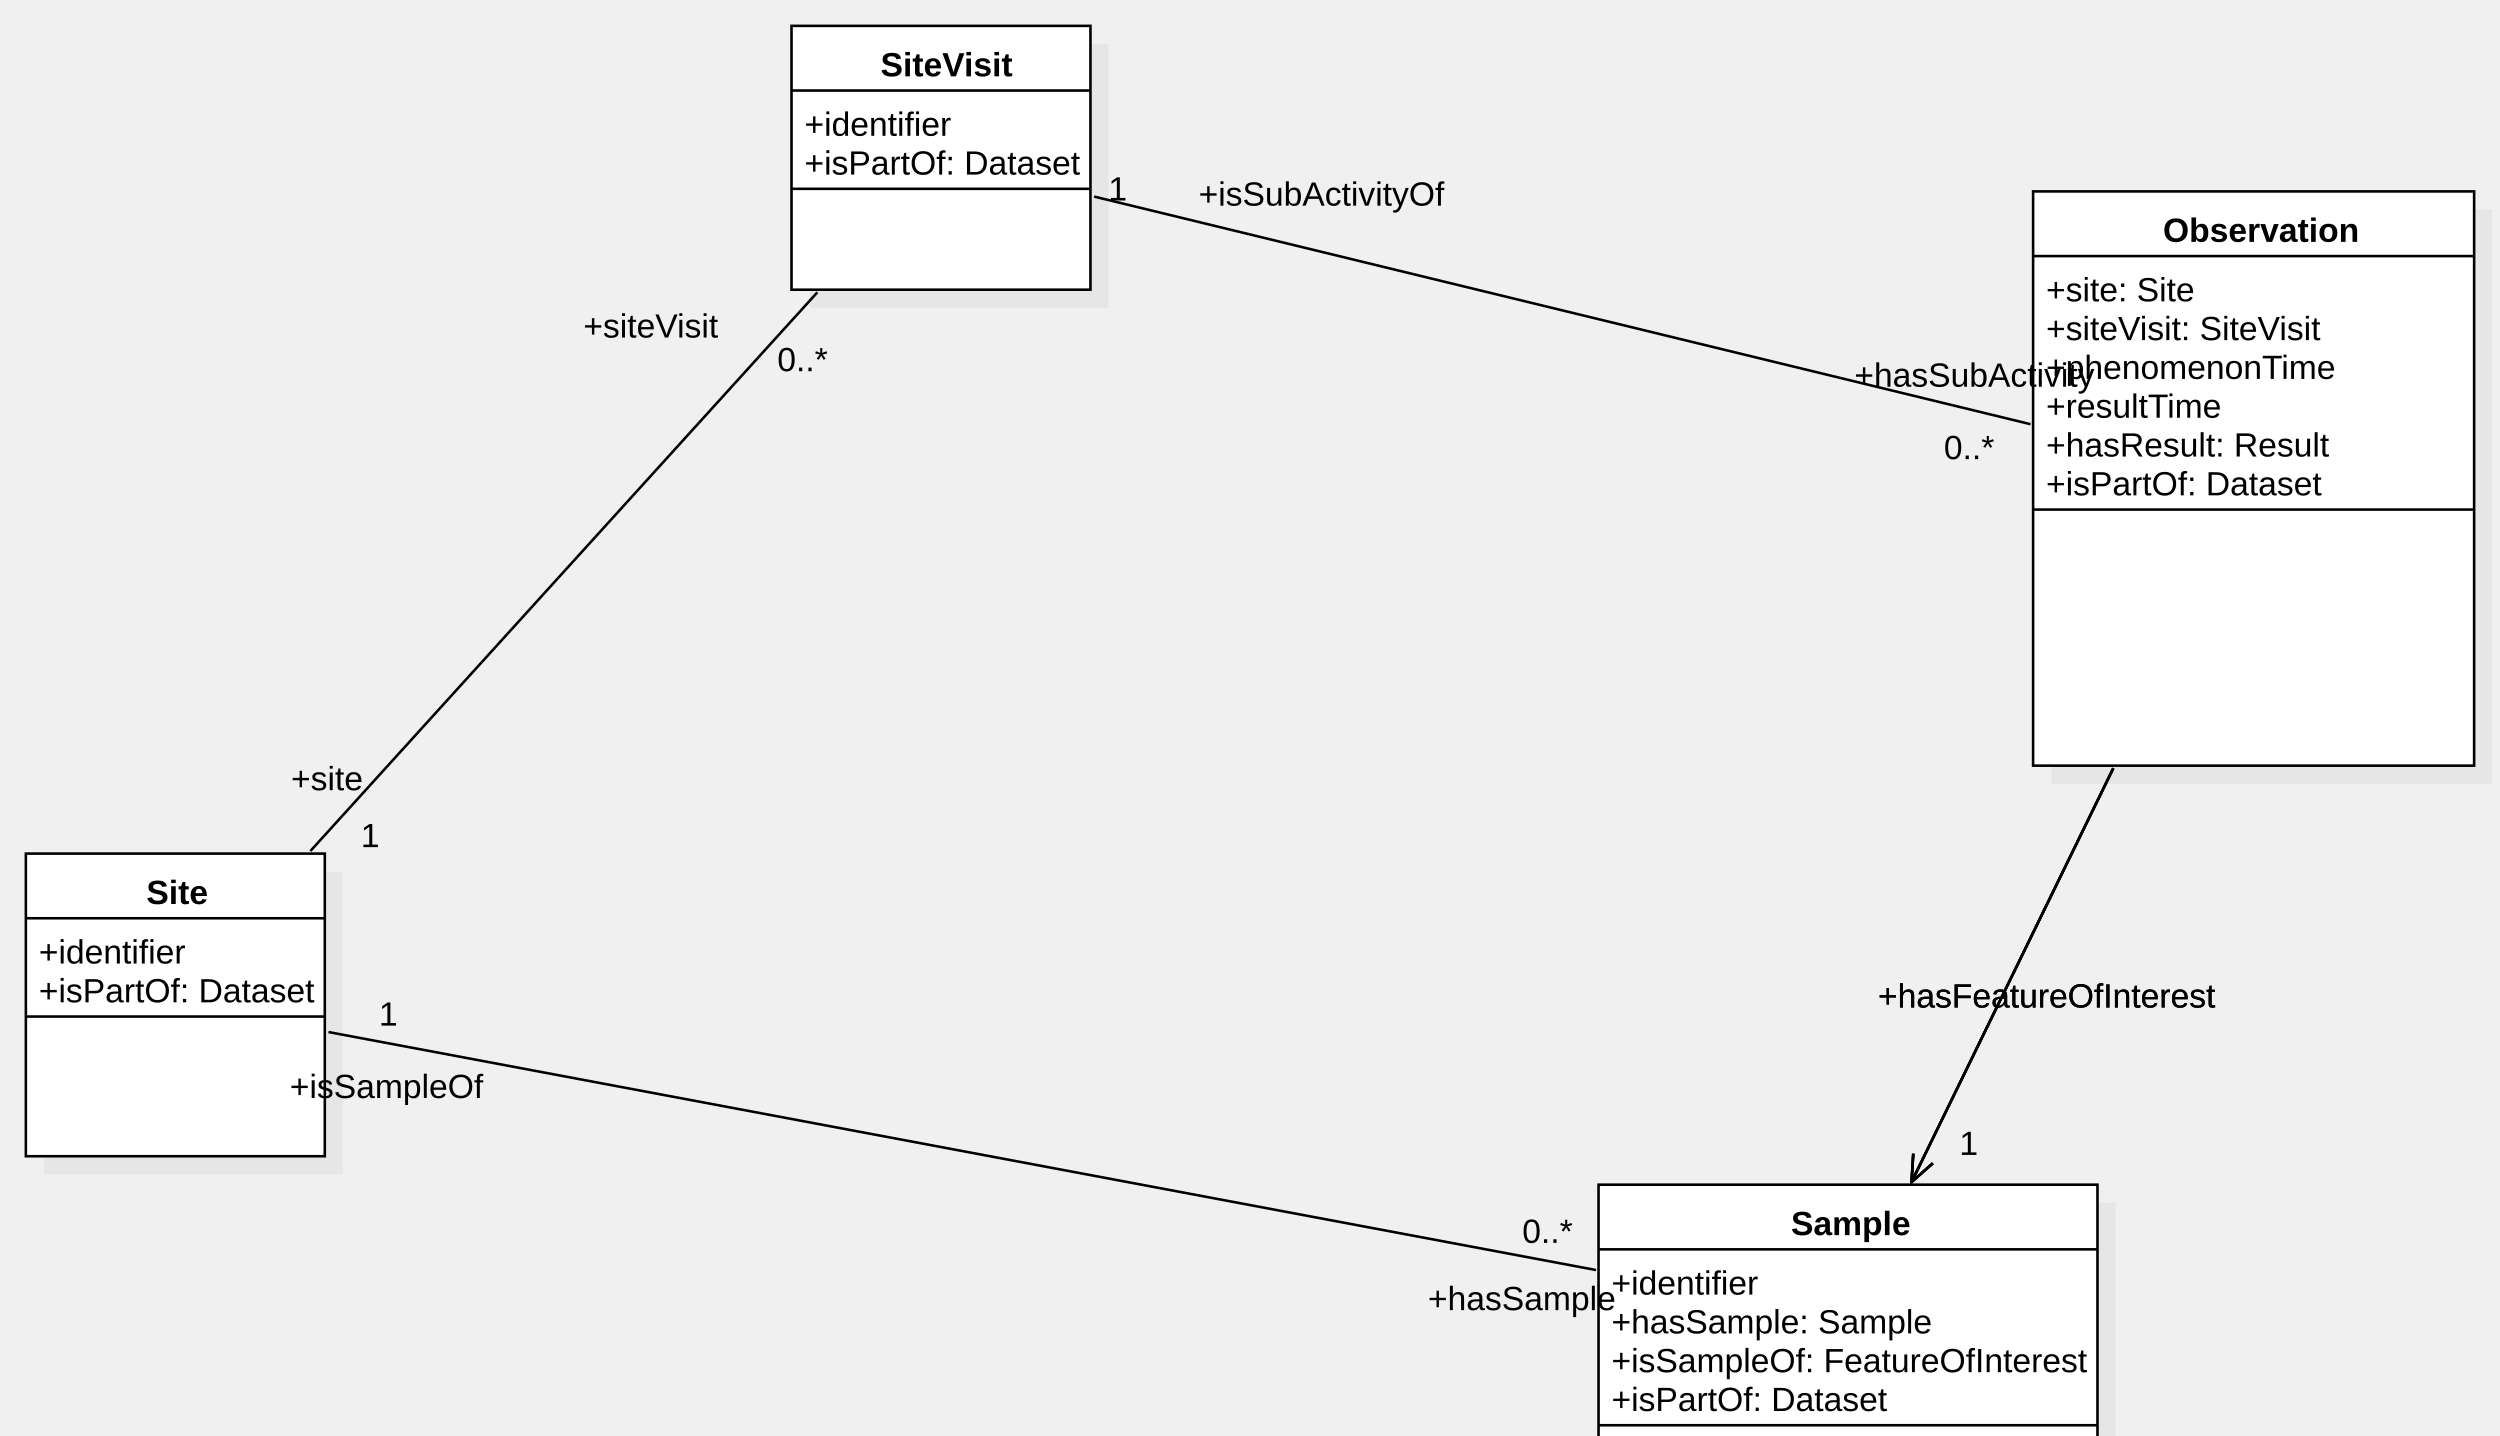
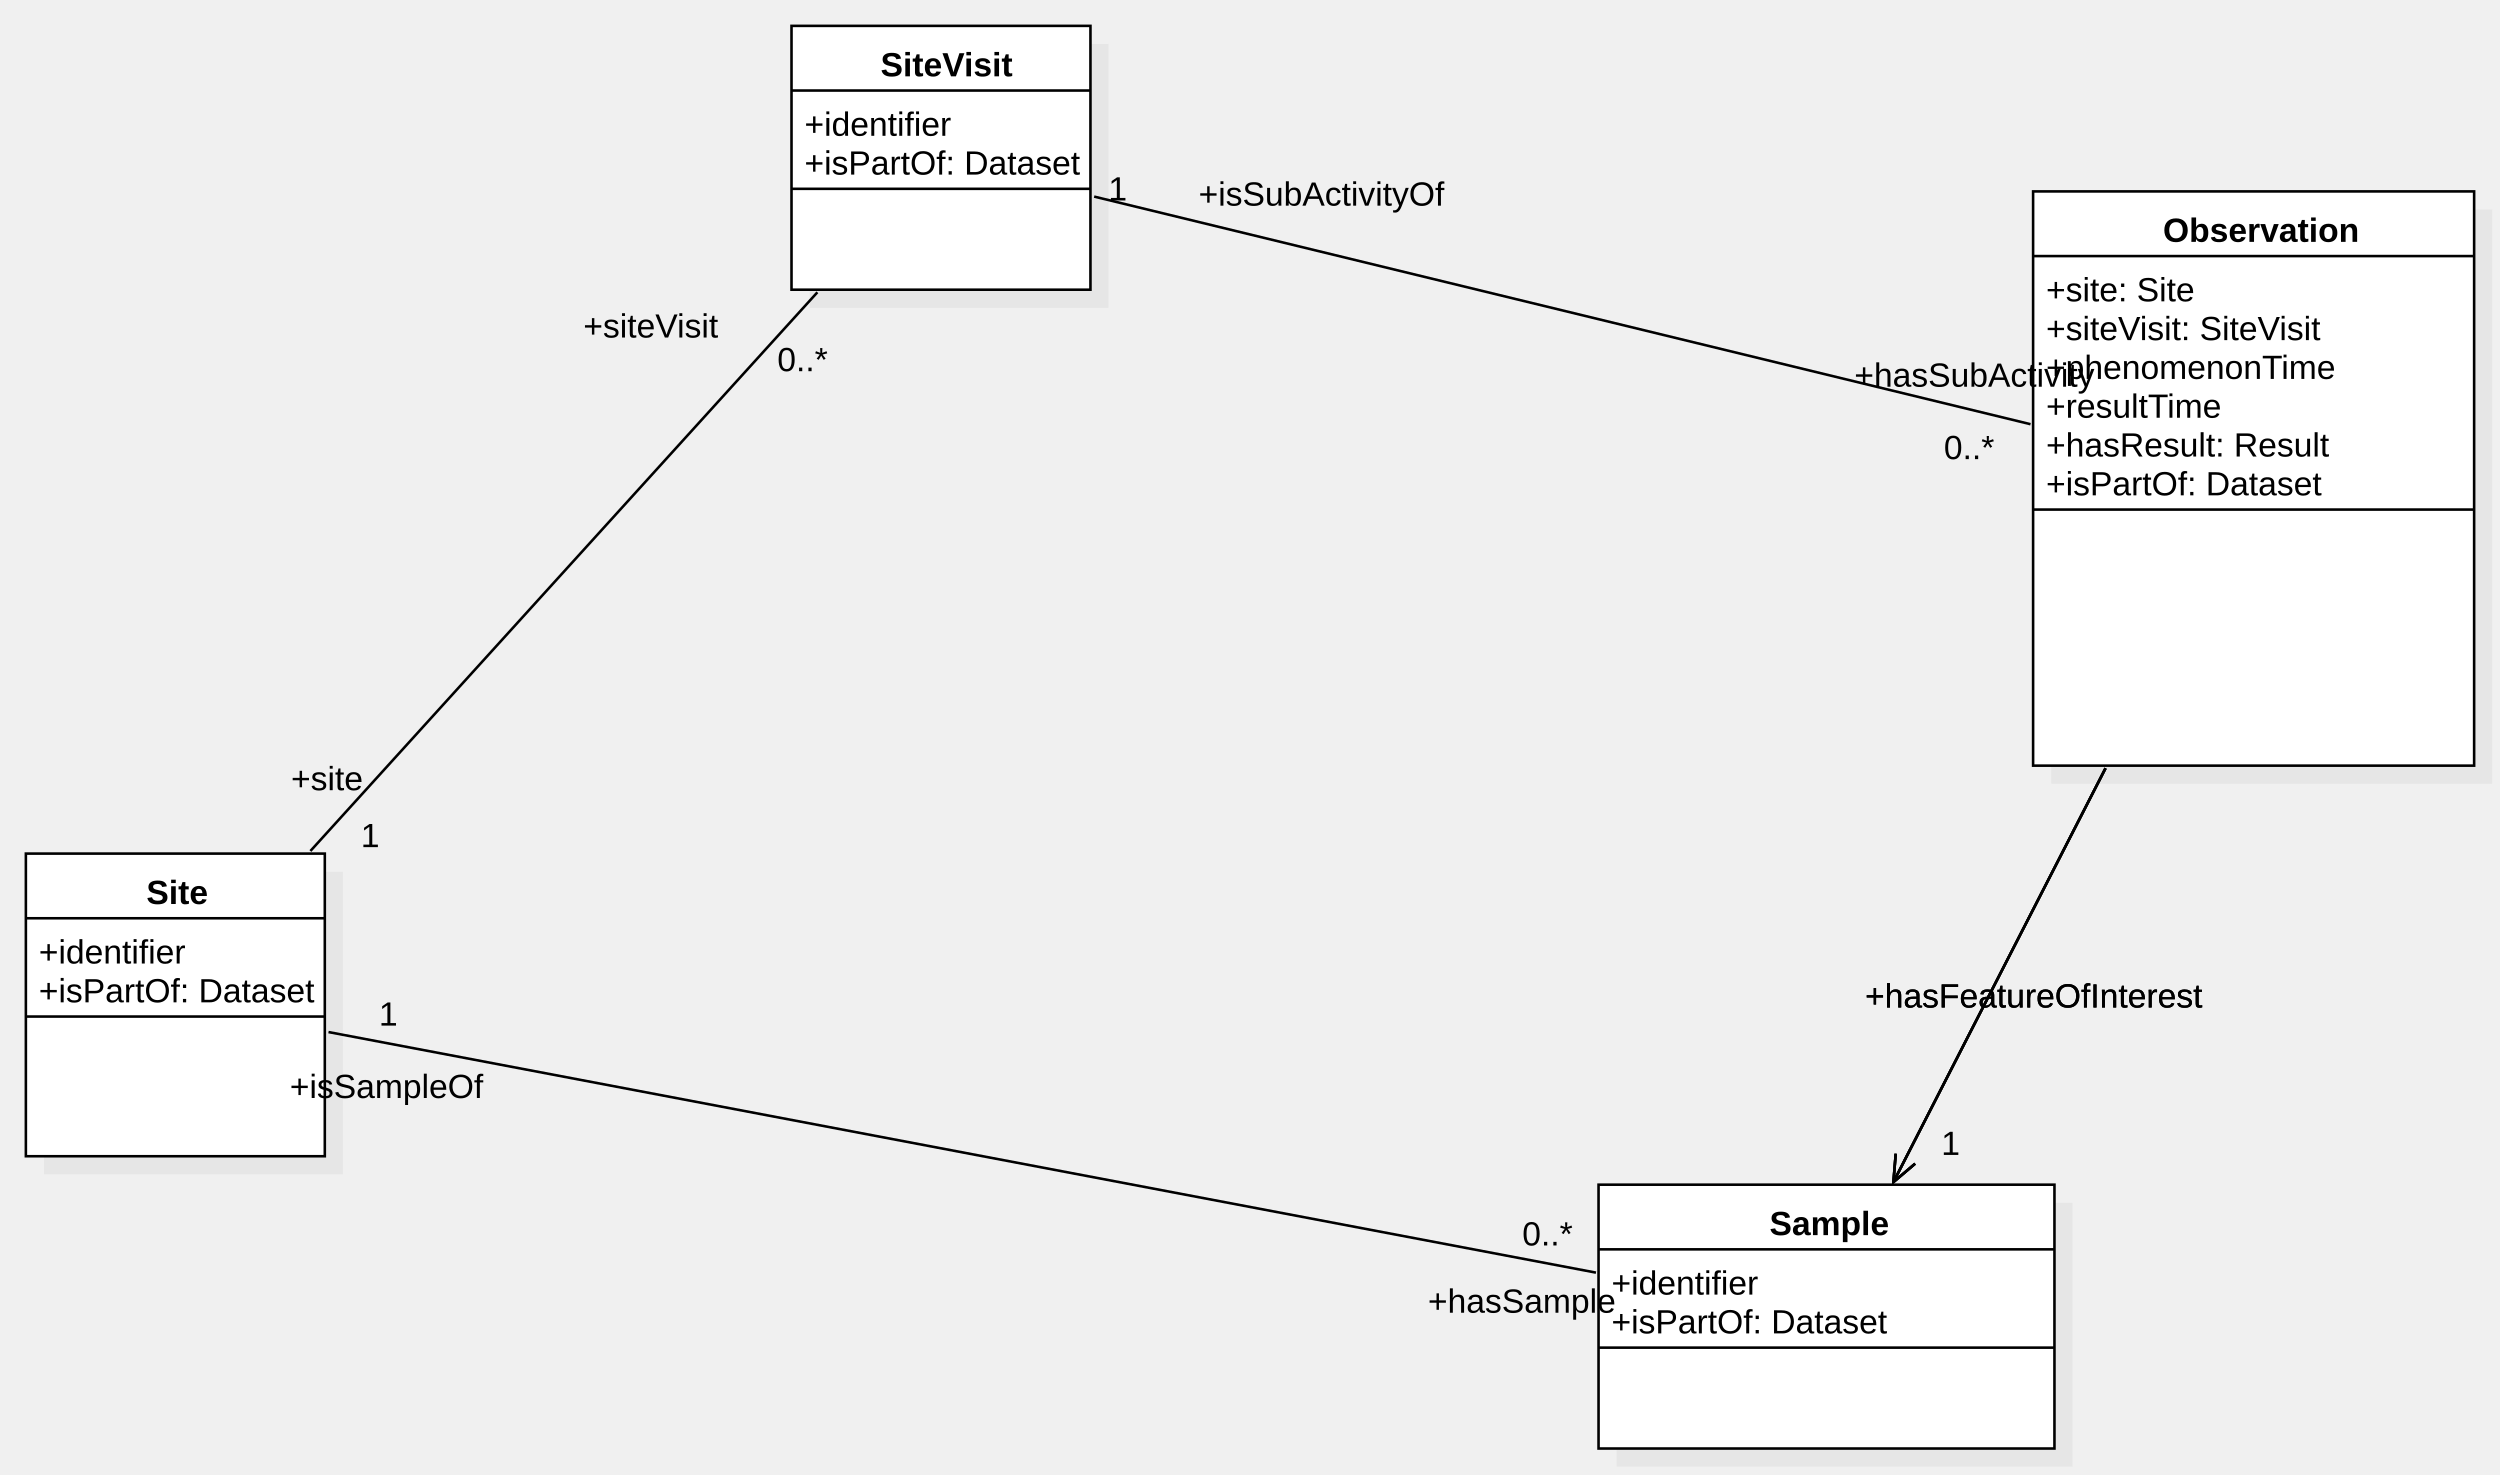
- <svg xmlns="http://www.w3.org/2000/svg" height="555" version="1.1" width="966.503">
+ <svg xmlns="http://www.w3.org/2000/svg" height="570" version="1.1" width="966.503">
  <defs />
  <g>
    <g transform="translate(-280,-169) scale(1,1)">
      <rect fill="#C0C0C0" height="117" opacity="0.2" stroke="none" width="115.571" x="297" y="506" />
    </g>
    <g transform="translate(-280,-169) scale(1,1)">
      <rect fill="#ffffff" height="117" stroke="none" width="115.571" x="290" y="499" />
    </g>
    <g transform="translate(-280,-169) scale(1,1)">
      <path d="M 290 499 L 405.571 499 L 405.571 616 L 290 616 L 290 499 Z Z" fill="none" stroke="#000000" stroke-miterlimit="10" />
    </g>
    <g transform="translate(-280,-169) scale(1,1)">
      <path d="M 290 524 L 405.571 524" fill="none" stroke="#000000" stroke-miterlimit="10" />
    </g>
    <g transform="translate(-280,-169) scale(1,1)">
      <path d="M 290 562 L 405.571 562" fill="none" stroke="#000000" stroke-miterlimit="10" />
    </g>
    <g transform="translate(-280,-169) scale(1,1)">
      <g>
        <path fill="none" stroke="none" />
        <text fill="#000000" font-family="Arial" font-size="13px" font-style="normal" font-weight="bold" stroke="none" text-decoration="none" x="336.585" y="518.5">Site</text>
      </g>
    </g>
    <g transform="translate(-280,-169) scale(1,1)">
      <g>
        <path fill="none" stroke="none" />
        <text fill="#000000" font-family="Arial" font-size="13px" font-style="normal" font-weight="normal" stroke="none" text-decoration="none" x="295" y="541.5">+identifier</text>
      </g>
    </g>
    <g transform="translate(-280,-169) scale(1,1)">
      <g>
        <path fill="none" stroke="none" />
        <text fill="#000000" font-family="Arial" font-size="13px" font-style="normal" font-weight="normal" stroke="none" text-decoration="none" x="295" y="556.5">+isPartOf: Dataset</text>
      </g>
    </g>
    <g transform="translate(-280,-169) scale(1,1)">
      <rect fill="#C0C0C0" height="102" opacity="0.2" stroke="none" width="115.571" x="593" y="186" />
    </g>
    <g transform="translate(-280,-169) scale(1,1)">
      <rect fill="#ffffff" height="102" stroke="none" width="115.571" x="586" y="179" />
    </g>
    <g transform="translate(-280,-169) scale(1,1)">
      <path d="M 586 179 L 701.571 179 L 701.571 281 L 586 281 L 586 179 Z Z" fill="none" stroke="#000000" stroke-miterlimit="10" />
    </g>
    <g transform="translate(-280,-169) scale(1,1)">
      <path d="M 586 204 L 701.571 204" fill="none" stroke="#000000" stroke-miterlimit="10" />
    </g>
    <g transform="translate(-280,-169) scale(1,1)">
      <path d="M 586 242 L 701.571 242" fill="none" stroke="#000000" stroke-miterlimit="10" />
    </g>
    <g transform="translate(-280,-169) scale(1,1)">
      <g>
        <path fill="none" stroke="none" />
        <text fill="#000000" font-family="Arial" font-size="13px" font-style="normal" font-weight="bold" stroke="none" text-decoration="none" x="620.423" y="198.5">SiteVisit</text>
      </g>
    </g>
    <g transform="translate(-280,-169) scale(1,1)">
      <g>
        <path fill="none" stroke="none" />
        <text fill="#000000" font-family="Arial" font-size="13px" font-style="normal" font-weight="normal" stroke="none" text-decoration="none" x="591" y="221.5">+identifier</text>
      </g>
    </g>
    <g transform="translate(-280,-169) scale(1,1)">
      <g>
        <path fill="none" stroke="none" />
        <text fill="#000000" font-family="Arial" font-size="13px" font-style="normal" font-weight="normal" stroke="none" text-decoration="none" x="591" y="236.5">+isPartOf: Dataset</text>
      </g>
    </g>
    <g transform="translate(-280,-169) scale(1,1)">
      <path d="M 400 498 L 596 282" fill="none" stroke="#000000" stroke-miterlimit="10" />
    </g>
    <g transform="translate(-280,-169) scale(1,1)">
      <g>
        <path fill="none" stroke="none" />
        <text fill="#000000" font-family="Arial" font-size="13px" font-style="normal" font-weight="normal" stroke="none" text-decoration="none" x="392.506" y="474.5">+site</text>
      </g>
    </g>
    <g transform="translate(-280,-169) scale(1,1)">
      <g>
        <path fill="none" stroke="none" />
        <text fill="#000000" font-family="Arial" font-size="13px" font-style="normal" font-weight="normal" stroke="none" text-decoration="none" x="419.5" y="496.5">1</text>
      </g>
    </g>
    <g transform="translate(-280,-169) scale(1,1)">
      <g>
        <path fill="none" stroke="none" />
        <text fill="#000000" font-family="Arial" font-size="13px" font-style="normal" font-weight="normal" stroke="none" text-decoration="none" x="505.506" y="299.5">+siteVisit</text>
      </g>
    </g>
    <g transform="translate(-280,-169) scale(1,1)">
      <g>
        <path fill="none" stroke="none" />
        <text fill="#000000" font-family="Arial" font-size="13px" font-style="normal" font-weight="normal" stroke="none" text-decoration="none" x="580.5" y="312.5">0..*</text>
      </g>
    </g>
    <g transform="translate(-280,-169) scale(1,1)">
-       <rect fill="#C0C0C0" height="102" opacity="0.2" stroke="none" width="192.885" x="905" y="634" />
-     </g>
-     <g transform="translate(-280,-169) scale(1,1)">
-       <rect fill="#ffffff" height="102" stroke="none" width="192.885" x="898" y="627" />
-     </g>
-     <g transform="translate(-280,-169) scale(1,1)">
-       <path d="M 898 627 L 1090.885 627 L 1090.885 729 L 898 729 L 898 627 Z Z" fill="none" stroke="#000000" stroke-miterlimit="10" />
-     </g>
-     <g transform="translate(-280,-169) scale(1,1)">
-       <path d="M 898 652 L 1090.885 652" fill="none" stroke="#000000" stroke-miterlimit="10" />
-     </g>
-     <g transform="translate(-280,-169) scale(1,1)">
-       <path d="M 898 720 L 1090.885 720" fill="none" stroke="#000000" stroke-miterlimit="10" />
-     </g>
-     <g transform="translate(-280,-169) scale(1,1)">
-       <g>
-         <path fill="none" stroke="none" />
-         <text fill="#000000" font-family="Arial" font-size="13px" font-style="normal" font-weight="bold" stroke="none" text-decoration="none" x="972.404" y="646.5">Sample</text>
+       <rect fill="#C0C0C0" height="102" opacity="0.2" stroke="none" width="176.254" x="905" y="634" />
+     </g>
+     <g transform="translate(-280,-169) scale(1,1)">
+       <rect fill="#ffffff" height="102" stroke="none" width="176.254" x="898" y="627" />
+     </g>
+     <g transform="translate(-280,-169) scale(1,1)">
+       <path d="M 898 627 L 1074.254 627 L 1074.254 729 L 898 729 L 898 627 Z Z" fill="none" stroke="#000000" stroke-miterlimit="10" />
+     </g>
+     <g transform="translate(-280,-169) scale(1,1)">
+       <path d="M 898 652 L 1074.254 652" fill="none" stroke="#000000" stroke-miterlimit="10" />
+     </g>
+     <g transform="translate(-280,-169) scale(1,1)">
+       <path d="M 898 690 L 1074.254 690" fill="none" stroke="#000000" stroke-miterlimit="10" />
+     </g>
+     <g transform="translate(-280,-169) scale(1,1)">
+       <g>
+         <path fill="none" stroke="none" />
+         <text fill="#000000" font-family="Arial" font-size="13px" font-style="normal" font-weight="bold" stroke="none" text-decoration="none" x="964.088" y="646.5">Sample</text>
      </g>
    </g>
    <g transform="translate(-280,-169) scale(1,1)">
      <g>
        <path fill="none" stroke="none" />
        <text fill="#000000" font-family="Arial" font-size="13px" font-style="normal" font-weight="normal" stroke="none" text-decoration="none" x="903" y="669.5">+identifier</text>
      </g>
    </g>
    <g transform="translate(-280,-169) scale(1,1)">
      <g>
        <path fill="none" stroke="none" />
-         <text fill="#000000" font-family="Arial" font-size="13px" font-style="normal" font-weight="normal" stroke="none" text-decoration="none" x="903" y="684.5">+hasSample: Sample</text>
-       </g>
-     </g>
-     <g transform="translate(-280,-169) scale(1,1)">
-       <g>
-         <path fill="none" stroke="none" />
-         <text fill="#000000" font-family="Arial" font-size="13px" font-style="normal" font-weight="normal" stroke="none" text-decoration="none" x="903" y="699.5">+isSampleOf: FeatureOfInterest</text>
-       </g>
-     </g>
-     <g transform="translate(-280,-169) scale(1,1)">
-       <g>
-         <path fill="none" stroke="none" />
-         <text fill="#000000" font-family="Arial" font-size="13px" font-style="normal" font-weight="normal" stroke="none" text-decoration="none" x="903" y="714.5">+isPartOf: Dataset</text>
+         <text fill="#000000" font-family="Arial" font-size="13px" font-style="normal" font-weight="normal" stroke="none" text-decoration="none" x="903" y="684.5">+isPartOf: Dataset</text>
      </g>
    </g>
    <g transform="translate(-280,-169) scale(1,1)">
      <rect fill="#C0C0C0" height="222" opacity="0.2" stroke="none" width="170.503" x="1073" y="250" />
    </g>
    <g transform="translate(-280,-169) scale(1,1)">
      <rect fill="#ffffff" height="222" stroke="none" width="170.503" x="1066" y="243" />
    </g>
    <g transform="translate(-280,-169) scale(1,1)">
      <path d="M 1066 243 L 1236.503 243 L 1236.503 465 L 1066 465 L 1066 243 Z Z" fill="none" stroke="#000000" stroke-miterlimit="10" />
    </g>
    <g transform="translate(-280,-169) scale(1,1)">
      <path d="M 1066 268 L 1236.503 268" fill="none" stroke="#000000" stroke-miterlimit="10" />
    </g>
    <g transform="translate(-280,-169) scale(1,1)">
      <path d="M 1066 366 L 1236.503 366" fill="none" stroke="#000000" stroke-miterlimit="10" />
    </g>
    <g transform="translate(-280,-169) scale(1,1)">
      <g>
        <path fill="none" stroke="none" />
        <text fill="#000000" font-family="Arial" font-size="13px" font-style="normal" font-weight="bold" stroke="none" text-decoration="none" x="1116.206" y="262.5">Observation</text>
      </g>
    </g>
    <g transform="translate(-280,-169) scale(1,1)">
      <g>
        <path fill="none" stroke="none" />
        <text fill="#000000" font-family="Arial" font-size="13px" font-style="normal" font-weight="normal" stroke="none" text-decoration="none" x="1071" y="285.5">+site: Site</text>
      </g>
    </g>
    <g transform="translate(-280,-169) scale(1,1)">
      <g>
        <path fill="none" stroke="none" />
        <text fill="#000000" font-family="Arial" font-size="13px" font-style="normal" font-weight="normal" stroke="none" text-decoration="none" x="1071" y="300.5">+siteVisit: SiteVisit</text>
      </g>
    </g>
    <g transform="translate(-280,-169) scale(1,1)">
      <g>
        <path fill="none" stroke="none" />
        <text fill="#000000" font-family="Arial" font-size="13px" font-style="normal" font-weight="normal" stroke="none" text-decoration="none" x="1071" y="315.5">+phenomenonTime</text>
      </g>
    </g>
    <g transform="translate(-280,-169) scale(1,1)">
      <g>
        <path fill="none" stroke="none" />
        <text fill="#000000" font-family="Arial" font-size="13px" font-style="normal" font-weight="normal" stroke="none" text-decoration="none" x="1071" y="330.5">+resultTime</text>
      </g>
    </g>
    <g transform="translate(-280,-169) scale(1,1)">
      <g>
        <path fill="none" stroke="none" />
        <text fill="#000000" font-family="Arial" font-size="13px" font-style="normal" font-weight="normal" stroke="none" text-decoration="none" x="1071" y="345.5">+hasResult: Result</text>
      </g>
    </g>
    <g transform="translate(-280,-169) scale(1,1)">
      <g>
        <path fill="none" stroke="none" />
        <text fill="#000000" font-family="Arial" font-size="13px" font-style="normal" font-weight="normal" stroke="none" text-decoration="none" x="1071" y="360.5">+isPartOf: Dataset</text>
      </g>
    </g>
    <g transform="translate(-280,-169) scale(1,1)">
      <path d="M 703 245 L 1065 333" fill="none" stroke="#000000" stroke-miterlimit="10" />
    </g>
    <g transform="translate(-280,-169) scale(1,1)">
      <g>
        <path fill="none" stroke="none" />
        <text fill="#000000" font-family="Arial" font-size="13px" font-style="normal" font-weight="normal" stroke="none" text-decoration="none" x="743.371" y="248.5">+isSubActivityOf</text>
      </g>
    </g>
    <g transform="translate(-280,-169) scale(1,1)">
      <g>
        <path fill="none" stroke="none" />
        <text fill="#000000" font-family="Arial" font-size="13px" font-style="normal" font-weight="normal" stroke="none" text-decoration="none" x="708.5" y="246.5">1</text>
      </g>
    </g>
    <g transform="translate(-280,-169) scale(1,1)">
      <g>
        <path fill="none" stroke="none" />
        <text fill="#000000" font-family="Arial" font-size="13px" font-style="normal" font-weight="normal" stroke="none" text-decoration="none" x="996.871" y="318.5">+hasSubActivity</text>
      </g>
    </g>
    <g transform="translate(-280,-169) scale(1,1)">
      <g>
        <path fill="none" stroke="none" />
        <text fill="#000000" font-family="Arial" font-size="13px" font-style="normal" font-weight="normal" stroke="none" text-decoration="none" x="1031.5" y="346.5">0..*</text>
      </g>
    </g>
    <g transform="translate(-280,-169) scale(1,1)">
-       <path d="M 1097 466 L 1019 626" fill="none" stroke="#000000" stroke-miterlimit="10" />
-     </g>
-     <g transform="translate(-280,-169) scale(1,1)">
-       <path d="M 1019.669 615.02 L 1019 626 L 1027.237 618.71" fill="none" stroke="#000000" stroke-miterlimit="10" />
-     </g>
-     <g transform="translate(-280,-169) scale(1,1)">
-       <g>
-         <path fill="none" stroke="none" />
-         <text fill="#000000" font-family="Arial" font-size="13px" font-style="normal" font-weight="normal" stroke="none" text-decoration="none" x="1006.036" y="558.5">+hasFeatureOfInterest</text>
-       </g>
-     </g>
-     <g transform="translate(-280,-169) scale(1,1)">
-       <path d="M 1097 466 L 1019 626" fill="none" stroke="#000000" stroke-miterlimit="10" />
-     </g>
-     <g transform="translate(-280,-169) scale(1,1)">
-       <path d="M 1019.669 615.02 L 1019 626 L 1027.237 618.71" fill="none" stroke="#000000" stroke-miterlimit="10" />
-     </g>
-     <g transform="translate(-280,-169) scale(1,1)">
-       <path d="M 1097 466 L 1019 626" fill="none" stroke="#000000" stroke-miterlimit="10" />
-     </g>
-     <g transform="translate(-280,-169) scale(1,1)">
-       <path d="M 1019.669 615.02 L 1019 626 L 1027.237 618.71" fill="none" stroke="#000000" stroke-miterlimit="10" />
-     </g>
-     <g transform="translate(-280,-169) scale(1,1)">
-       <g>
-         <path fill="none" stroke="none" />
-         <text fill="#000000" font-family="Arial" font-size="13px" font-style="normal" font-weight="normal" stroke="none" text-decoration="none" x="1006.036" y="558.5">+hasFeatureOfInterest</text>
-       </g>
-     </g>
-     <g transform="translate(-280,-169) scale(1,1)">
-       <g>
-         <path fill="none" stroke="none" />
-         <text fill="#000000" font-family="Arial" font-size="13px" font-style="normal" font-weight="normal" stroke="none" text-decoration="none" x="1037.5" y="615.5">1</text>
-       </g>
-     </g>
-     <g transform="translate(-280,-169) scale(1,1)">
-       <path d="M 897 660 L 407 568" fill="none" stroke="#000000" stroke-miterlimit="10" />
-     </g>
-     <g transform="translate(-280,-169) scale(1,1)">
-       <g>
-         <path fill="none" stroke="none" />
-         <text fill="#000000" font-family="Arial" font-size="13px" font-style="normal" font-weight="normal" stroke="none" text-decoration="none" x="832.036" y="675.5">+hasSample</text>
-       </g>
-     </g>
-     <g transform="translate(-280,-169) scale(1,1)">
-       <g>
-         <path fill="none" stroke="none" />
-         <text fill="#000000" font-family="Arial" font-size="13px" font-style="normal" font-weight="normal" stroke="none" text-decoration="none" x="868.5" y="649.5">0..*</text>
+       <path d="M 1094 466 L 1012 626" fill="none" stroke="#000000" stroke-miterlimit="10" />
+     </g>
+     <g transform="translate(-280,-169) scale(1,1)">
+       <path d="M 1012.889 615.036 L 1012 626 L 1020.381 618.876" fill="none" stroke="#000000" stroke-miterlimit="10" />
+     </g>
+     <g transform="translate(-280,-169) scale(1,1)">
+       <g>
+         <path fill="none" stroke="none" />
+         <text fill="#000000" font-family="Arial" font-size="13px" font-style="normal" font-weight="normal" stroke="none" text-decoration="none" x="1001.036" y="558.5">+hasFeatureOfInterest</text>
+       </g>
+     </g>
+     <g transform="translate(-280,-169) scale(1,1)">
+       <path d="M 1094 466 L 1012 626" fill="none" stroke="#000000" stroke-miterlimit="10" />
+     </g>
+     <g transform="translate(-280,-169) scale(1,1)">
+       <path d="M 1012.889 615.036 L 1012 626 L 1020.381 618.876" fill="none" stroke="#000000" stroke-miterlimit="10" />
+     </g>
+     <g transform="translate(-280,-169) scale(1,1)">
+       <path d="M 1094 466 L 1012 626" fill="none" stroke="#000000" stroke-miterlimit="10" />
+     </g>
+     <g transform="translate(-280,-169) scale(1,1)">
+       <path d="M 1012.889 615.036 L 1012 626 L 1020.381 618.876" fill="none" stroke="#000000" stroke-miterlimit="10" />
+     </g>
+     <g transform="translate(-280,-169) scale(1,1)">
+       <g>
+         <path fill="none" stroke="none" />
+         <text fill="#000000" font-family="Arial" font-size="13px" font-style="normal" font-weight="normal" stroke="none" text-decoration="none" x="1001.036" y="558.5">+hasFeatureOfInterest</text>
+       </g>
+     </g>
+     <g transform="translate(-280,-169) scale(1,1)">
+       <g>
+         <path fill="none" stroke="none" />
+         <text fill="#000000" font-family="Arial" font-size="13px" font-style="normal" font-weight="normal" stroke="none" text-decoration="none" x="1030.5" y="615.5">1</text>
+       </g>
+     </g>
+     <g transform="translate(-280,-169) scale(1,1)">
+       <path d="M 897 661 L 407 568" fill="none" stroke="#000000" stroke-miterlimit="10" />
+     </g>
+     <g transform="translate(-280,-169) scale(1,1)">
+       <g>
+         <path fill="none" stroke="none" />
+         <text fill="#000000" font-family="Arial" font-size="13px" font-style="normal" font-weight="normal" stroke="none" text-decoration="none" x="832.036" y="676.5">+hasSample</text>
+       </g>
+     </g>
+     <g transform="translate(-280,-169) scale(1,1)">
+       <g>
+         <path fill="none" stroke="none" />
+         <text fill="#000000" font-family="Arial" font-size="13px" font-style="normal" font-weight="normal" stroke="none" text-decoration="none" x="868.5" y="650.5">0..*</text>
      </g>
    </g>
    <g transform="translate(-280,-169) scale(1,1)">
      <g>
        <path fill="none" stroke="none" />
        <text fill="#000000" font-family="Arial" font-size="13px" font-style="normal" font-weight="normal" stroke="none" text-decoration="none" x="392.036" y="593.5">+isSampleOf</text>
      </g>
    </g>
    <g transform="translate(-280,-169) scale(1,1)">
      <g>
        <path fill="none" stroke="none" />
        <text fill="#000000" font-family="Arial" font-size="13px" font-style="normal" font-weight="normal" stroke="none" text-decoration="none" x="426.5" y="565.5">1</text>
      </g>
    </g>
  </g>
</svg>
